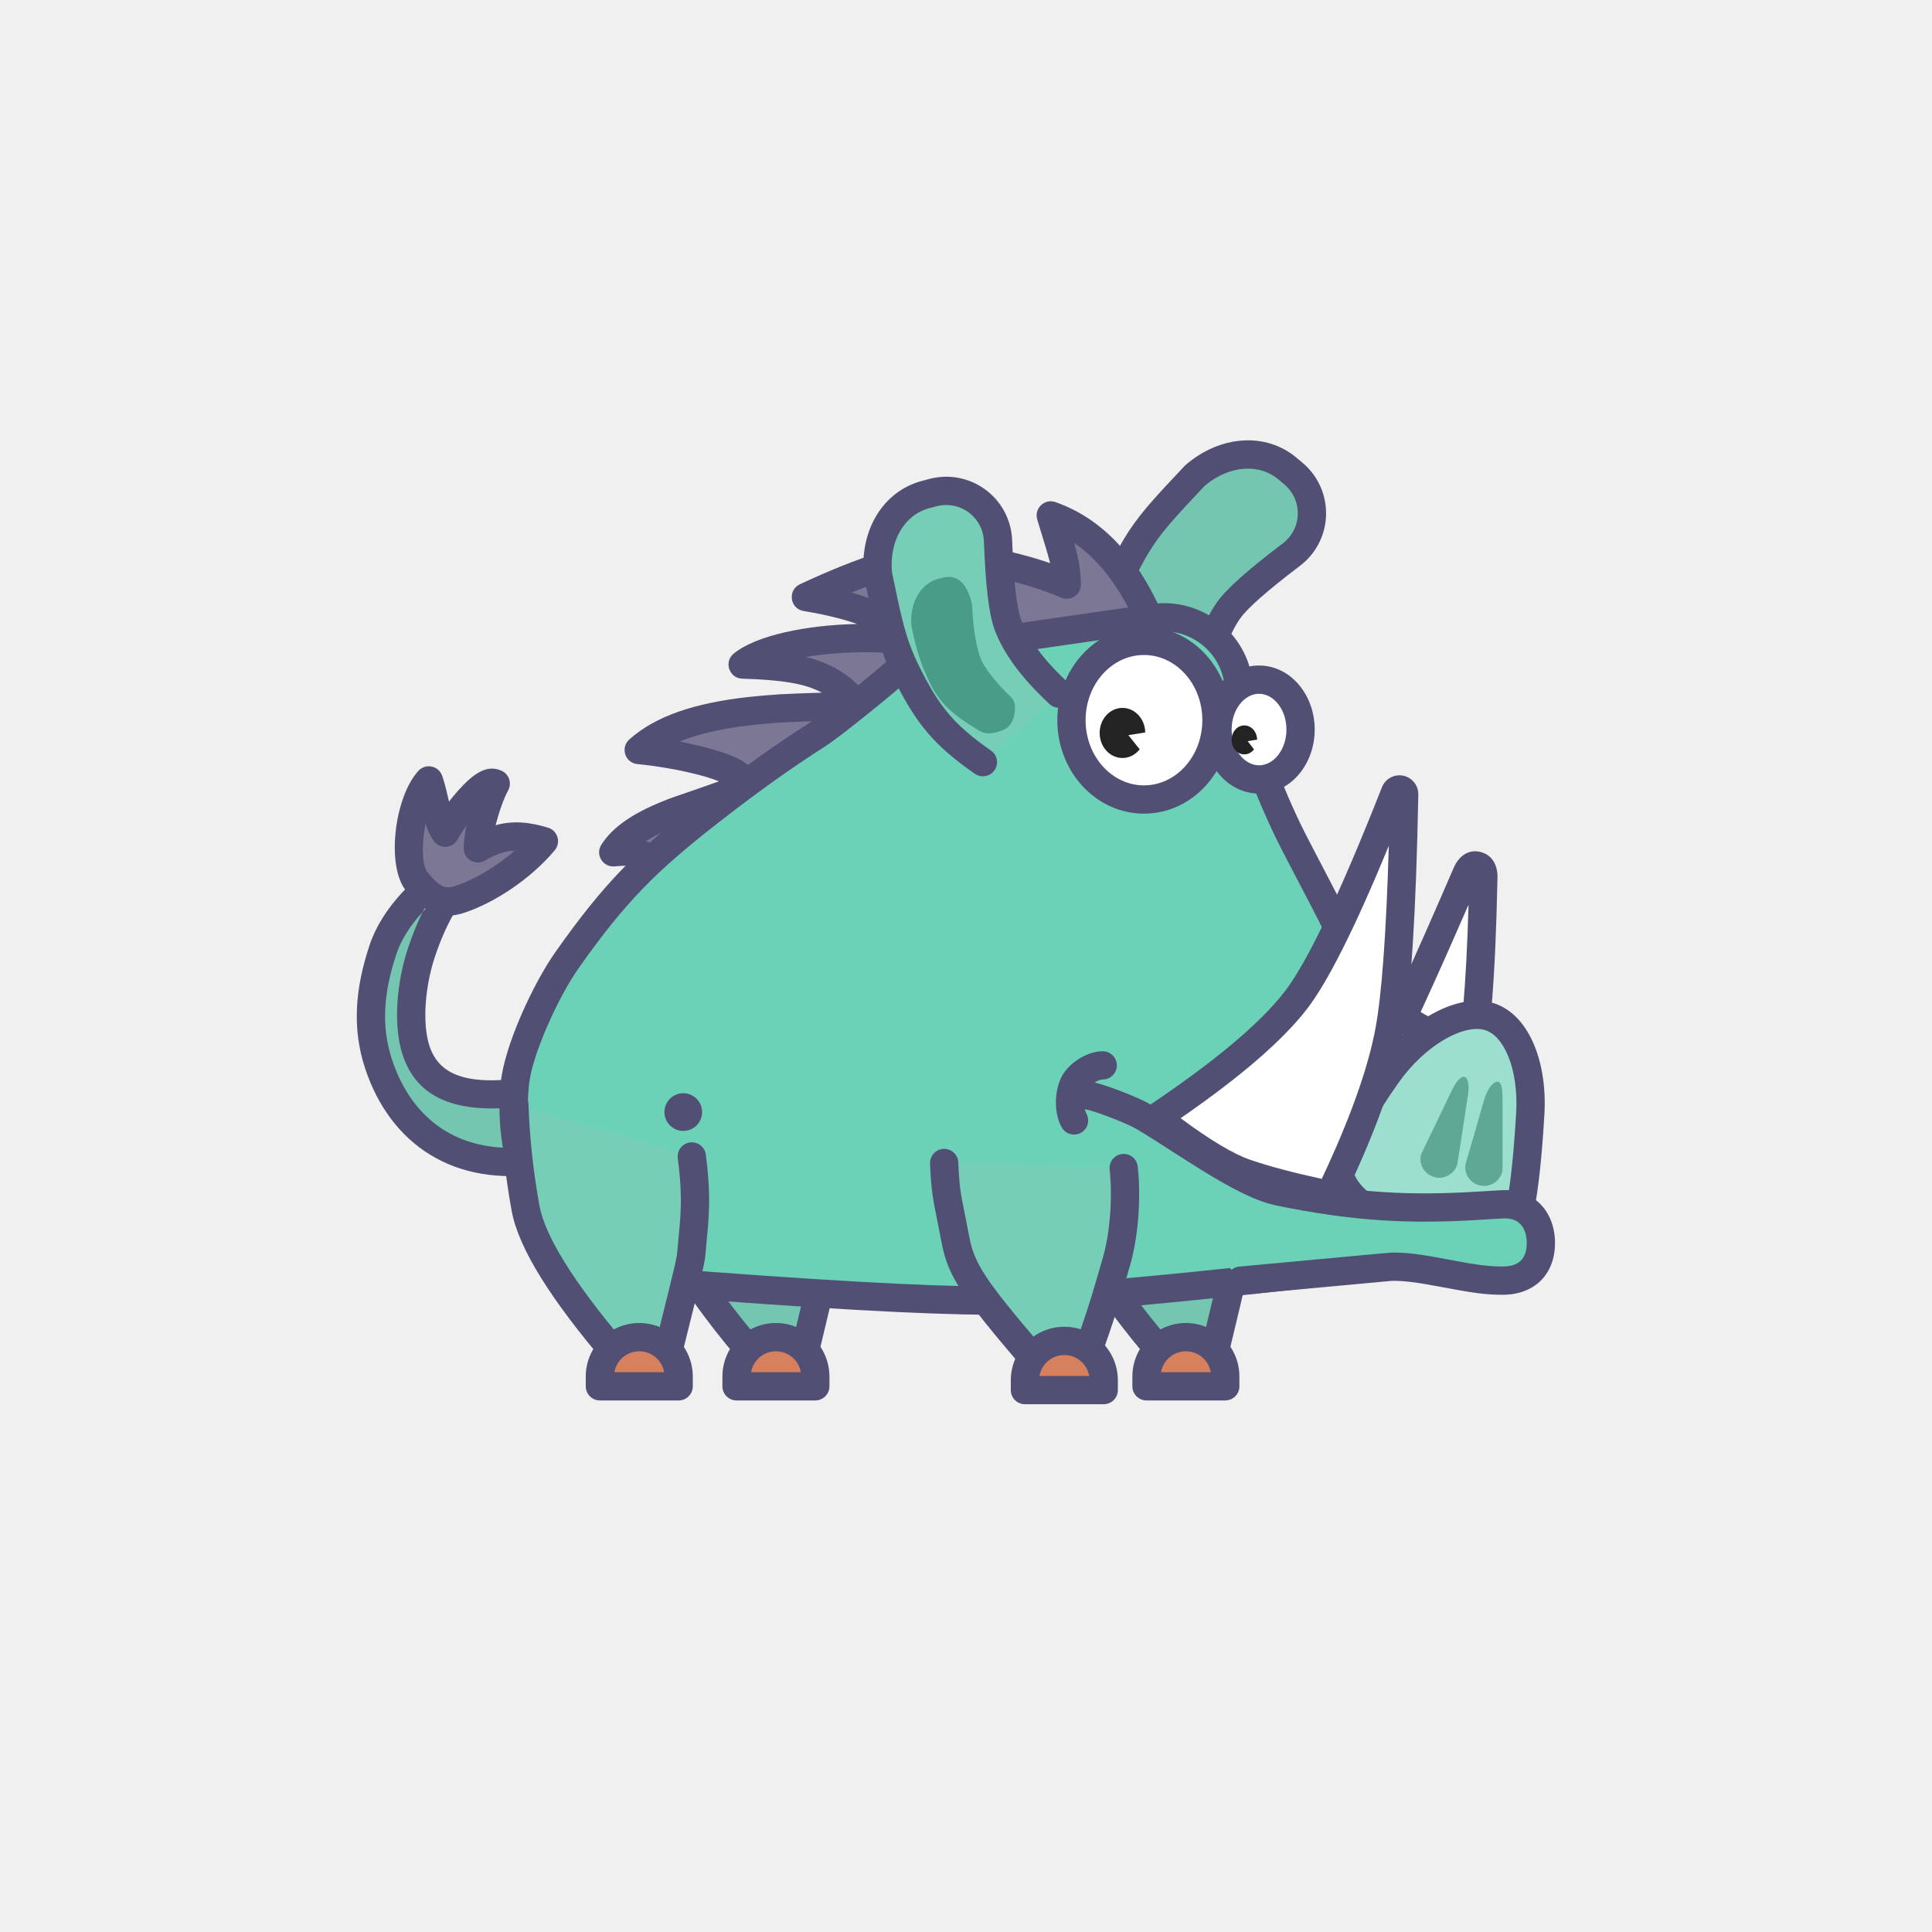
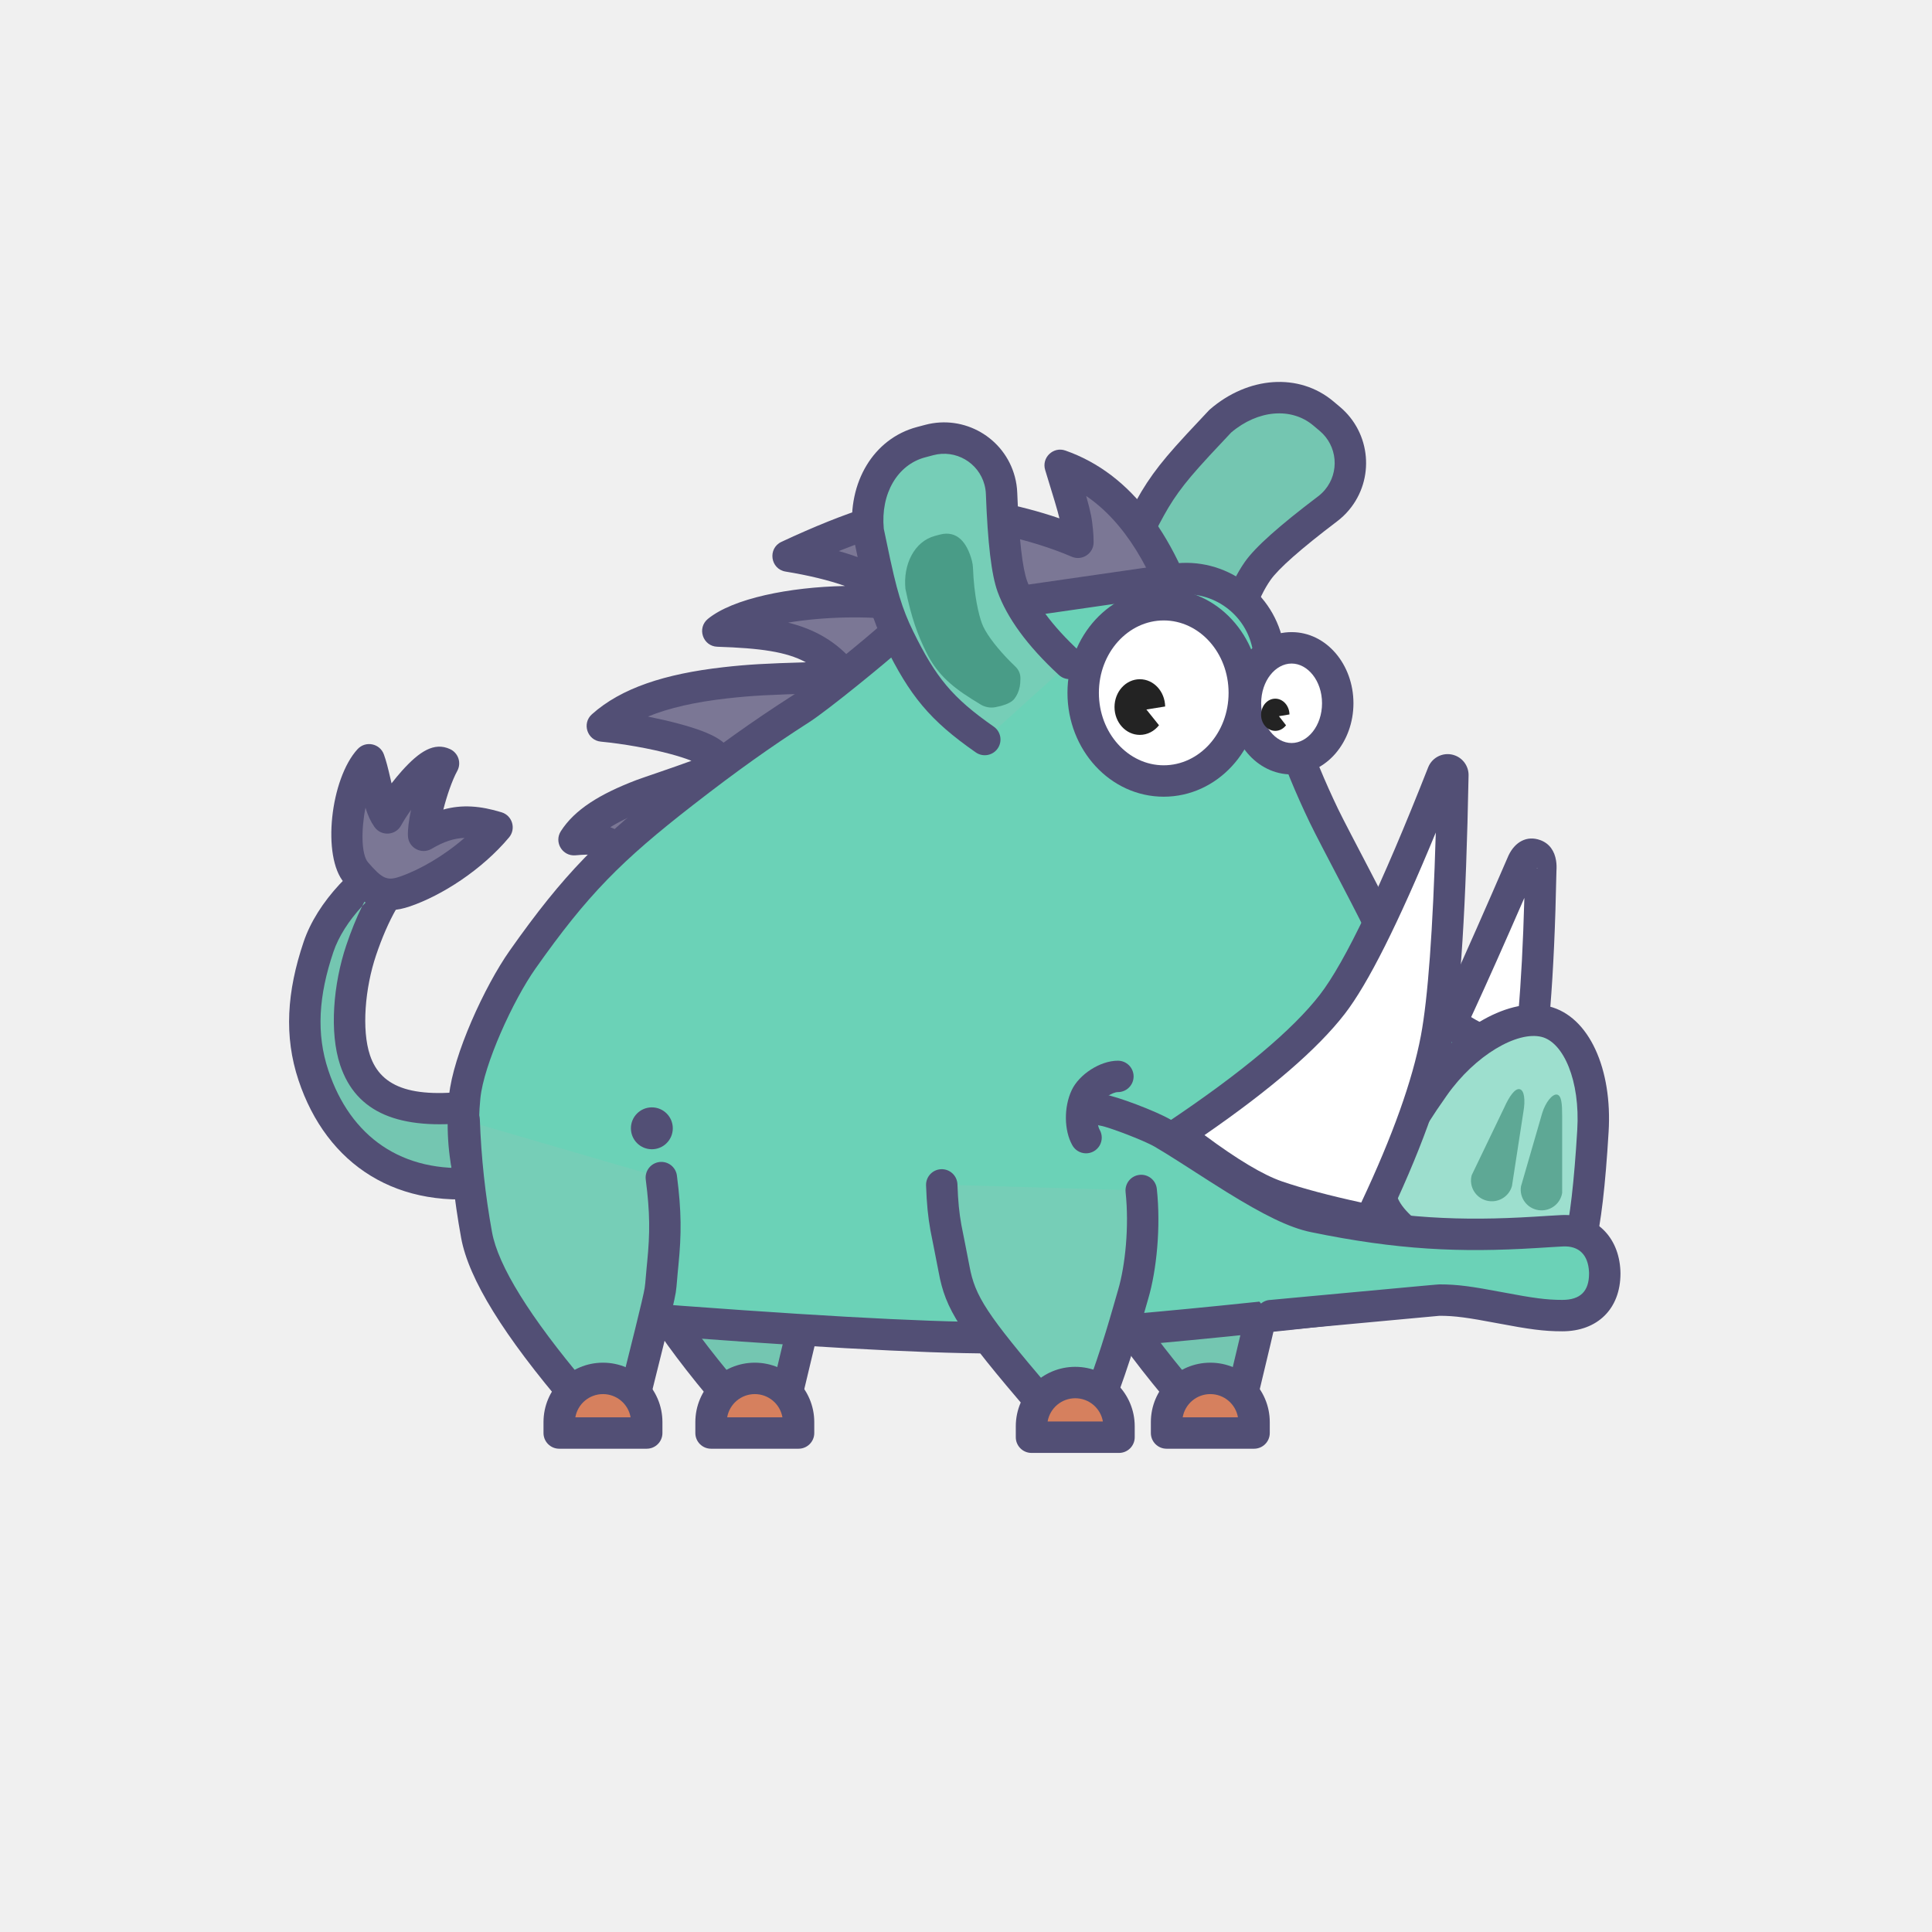
- <svg xmlns="http://www.w3.org/2000/svg" width="800px" height="800px" viewBox="0 0 1024 1024" class="icon" version="1.1">
+ <svg xmlns="http://www.w3.org/2000/svg" width="800px" height="800px" viewBox="51.2 51.2 921.6 921.6" class="icon" version="1.1">
  <path d="M583.74 354.691c-0.07-27.823 5.108-41.245 16.159-61.29 7.927-14.383 16.114-22.888 33.4-41.287 15.233-13.145 35.453-15.233 49.172-3.689l3.094 2.602c11.599 9.765 13.112 27.076 3.377 38.67a27.628 27.628 0 0 1-4.428 4.208c-18.352 13.906-29.112 23.537-33.402 29.679-6.161 8.811-11.604 22.481-14.436 43.245" fill="#74C6B1" />
  <path d="M677.651 254.159l3.092 2.602c8.439 7.103 9.536 19.693 2.465 28.118a19.938 19.938 0 0 1-3.217 3.057c-18.764 14.219-30.076 24.284-35.016 31.357-7.58 10.839-12.955 26.237-15.717 46.525a7.493 7.493 0 1 0 14.848 2.023c2.458-18.085 7.063-31.254 13.15-39.961 3.746-5.362 14.254-14.716 31.784-28.003a34.724 34.724 0 0 0 5.639-5.362c12.398-14.761 10.472-36.799-4.291-49.217l-3.094-2.602c-16.516-13.904-40.78-11.886-58.89 3.746-0.195 0.167-0.387 0.35-0.562 0.539-10.357 11.019-12.318 13.127-15.947 17.201-5.734 6.449-9.85 11.659-13.549 17.276a124.935 124.935 0 0 0-5.013 8.324c-13.03 23.642-17.156 38.093-17.091 64.924a7.493 7.493 0 0 0 14.98-0.04c-0.06-24.126 3.372-36.127 15.23-57.654a108.904 108.904 0 0 1 4.403-7.318c3.257-4.945 6.938-9.608 12.231-15.557 3.459-3.891 5.395-5.974 15.385-16.601 12.83-10.879 28.772-12.133 39.179-3.377z" fill="#524F75" />
  <path d="M786.137 466.897c-1.166 59.055-4.795 88.601-8.467 108.099-3.929 20.862-13.212 46.482-27.855 76.867L686.829 628.157c23.03-30.902 38.39-53.508 46.087-67.814 7.215-13.402 20.49-42.016 44.754-98.089 1.446-3.032 3.354-4.116 5.714-3.254 3.542 1.286 2.772 6.883 2.752 7.897z" fill="#FFFFFF" />
  <path d="M739.518 563.892c-7.228 13.424-20.79 33.625-40.755 60.746l47.244 17.78c12.683-27.126 20.78-50.096 24.301-68.813 4.163-22.113 6.838-50.398 8.04-94.101-19.289 44.272-31.649 71.041-38.83 84.388z m45.029-98.669l-0.025-0.01a2.812 2.812 0 0 1-0.23 0.197l0.14 0.067a1.936 1.936 0 0 1 0.052-0.102c0.017-0.05 0.042-0.1 0.062-0.152z m0.487 111.156c-4.069 21.594-13.567 47.806-28.467 78.733a7.493 7.493 0 0 1-9.391 3.759l-62.986-23.707a7.5 7.5 0 0 1-3.374-11.491c22.828-30.628 38.023-52.988 45.501-66.885 7.655-14.221 21.766-45.034 44.479-97.52 3.072-6.454 8.716-9.668 15.155-7.318 4.526 1.651 6.801 5.357 7.513 9.726 0.277 1.693 0.297 3.194 0.19 4.943-1.046 52.291-3.894 84.662-8.619 109.76zM793.63 467.044c0 0.01 0 0.02-0.005 0.027 0.005-0.01 0.005-0.02 0.005-0.027z" fill="#524F75" />
  <path d="M439.099 602.951c3.297 25.573 0.839 42.199 0 53.668s-3.312 21.317-13.115 62.117H399.772c-29.244-34.227-45.513-60.361-48.805-78.398a381.108 381.108 0 0 1-5.927-54.811" fill="#74C6B1" />
  <path d="M399.772 711.243l5.697 2.63c-0.752-0.884-1.496-1.756-2.23-2.63h-3.467z m20.305 0c9.738-40.565 10.647-44.921 11.421-53.59 0.047-0.522 0.09-1.044 0.127-1.581 0.085-1.169 0.187-2.395 0.332-4.076 0 0 0.297-3.352 0.382-4.358 1.349-15.717 1.394-27.683-0.674-43.732a7.485 7.485 0 0 1 6.474-8.384 7.488 7.488 0 0 1 8.389 6.474c2.225 17.253 2.175 30.23 0.742 46.927l-0.385 4.383c-0.142 1.616-0.237 2.777-0.317 3.861-0.045 0.614-0.095 1.219-0.147 1.821-0.907 10.178-1.833 14.393-13.155 61.502a7.49 7.49 0 0 1-7.285 5.747H399.772a7.493 7.493 0 0 1-5.697-2.63c-30.051-35.173-46.879-62.212-50.478-81.925a387.874 387.874 0 0 1-6.044-55.883 7.49 7.49 0 0 1 7.22-7.752 7.485 7.485 0 0 1 7.755 7.218 372.911 372.911 0 0 0 5.812 53.728c2.907 15.932 17.87 40.268 44.899 72.259h16.839v-0.007z" fill="#524F75" />
  <path d="M411.256 708.718a20.87 20.87 0 0 1 20.872 20.87v5.187H390.384v-5.187a20.872 20.872 0 0 1 20.872-20.87z" fill="#D6805E" />
  <path d="M411.256 716.211a13.384 13.384 0 0 0-13.182 11.077h26.364a13.382 13.382 0 0 0-13.182-11.077z m0-14.985c15.665 0 28.365 12.698 28.365 28.362v5.187a7.493 7.493 0 0 1-7.493 7.493H390.384a7.493 7.493 0 0 1-7.493-7.493v-5.187c0-15.665 12.7-28.362 28.365-28.362z" fill="#524F75" />
  <path d="M656.386 602.951c3.297 25.573 0.839 42.199 0 53.668s-3.312 21.317-13.112 62.117h-26.217c-29.244-34.227-45.511-60.361-48.805-78.398a381.82 381.82 0 0 1-5.927-54.811" fill="#74C6B1" />
  <path d="M617.057 711.243l5.697 2.63c-0.754-0.884-1.501-1.756-2.233-2.63h-3.464z m20.308 0c9.733-40.565 10.647-44.921 11.419-53.59 0.047-0.522 0.085-1.044 0.127-1.581 0.087-1.169 0.185-2.395 0.335-4.076l0.382-4.358c1.346-15.717 1.396-27.683-0.677-43.732a7.483 7.483 0 0 1 6.474-8.384 7.485 7.485 0 0 1 8.387 6.474c2.225 17.253 2.175 30.23 0.744 46.927-0.09 1.029-0.387 4.401-0.382 4.383a212.363 212.363 0 0 0-0.32 3.861 82.669 82.669 0 0 1-0.147 1.821c-0.907 10.178-1.833 14.393-13.16 61.502a7.488 7.488 0 0 1-7.283 5.747h-26.207a7.483 7.483 0 0 1-5.694-2.63c-30.051-35.173-46.879-62.212-50.478-81.925a388.231 388.231 0 0 1-6.047-55.883 7.485 7.485 0 0 1 7.22-7.752 7.485 7.485 0 0 1 7.755 7.22 373.61 373.61 0 0 0 5.809 53.73c2.907 15.932 17.87 40.266 44.904 72.254h16.839v-0.007z" fill="#524F75" />
  <path d="M628.544 708.718a20.867 20.867 0 0 1 20.87 20.87v5.187h-41.739v-5.187a20.87 20.87 0 0 1 20.87-20.87z" fill="#D6805E" />
  <path d="M628.544 716.211a13.382 13.382 0 0 0-13.182 11.077h26.367a13.387 13.387 0 0 0-13.185-11.077z m0-14.985c15.665 0 28.362 12.698 28.362 28.362v5.187a7.493 7.493 0 0 1-7.493 7.493h-41.739c-4.136 0-7.493-3.357-7.493-7.493v-5.187c0-15.665 12.698-28.362 28.362-28.362z" fill="#524F75" />
  <path d="M619.395 357.114c-12.857-45.858-33.677-73.833-62.469-83.928 5.355 17.415 8.457 26.172 8.457 36.697-18.172-7.85-46.647-15.01-69.332-15.01-15.123 0-38.093 7.195-68.908 21.589 27.89 4.546 46.744 12.355 56.567 23.427-27.303-3.986-73.96-0.844-90.077 12.33 23.642 0.779 45.66 1.983 60.728 21.734-28.677 1.718-87.964-1.361-115.822 23.564 20.248 1.931 54.297 8.981 55.091 17.193 0.797 8.214-53.513 13.477-68.593 37.031 23.197-2.021 24.806 8.102 26.739 31.504 1.933 23.402 74.507 1.224 139.986-31.504 43.657-21.821 86.198-53.363 127.633-94.628z" fill="#7B7795" />
  <path d="M549.766 275.386c-1.806-5.874 3.844-11.304 9.643-9.271 31.449 11.029 53.748 40.985 67.199 88.976a7.495 7.495 0 0 1-1.926 7.33c-41.977 41.807-85.162 73.825-129.566 96.019-33.839 16.913-68.68 30.633-95.337 37.364-14.426 3.644-26.289 5.225-35.163 4.456-11.609-1.004-19.473-6.376-20.303-16.399-2.003-24.234-3.207-26-18.622-24.658-6.194 0.539-10.312-6.266-6.961-11.504 6.616-10.332 18.527-17.69 36.012-24.381 2.615-0.999 17.57-5.992 26.287-9.206-2.615-1.049-5.867-2.108-9.616-3.127-10.02-2.725-23.033-5.005-33.585-6.012-6.504-0.619-9.154-8.687-4.286-13.042 14.039-12.56 34.931-19.304 62.621-22.446 11.816-1.341 20.228-1.793 39.456-2.355-9.223-5.035-21.721-6.748-42.236-7.423-6.918-0.227-9.853-8.909-4.496-13.29 11.916-9.743 38.84-15.175 65.404-15.69-7.885-2.77-17.338-5.075-28.357-6.871-7.275-1.186-8.644-11.064-1.966-14.184 31.734-14.821 55.581-22.291 72.077-22.291 18.265 0 41.34 4.496 60.528 11.092-0.904-3.826-2.69-9.686-6.811-23.087zM342.303 445.797l0.629-0.387c-0.212 0.127-0.422 0.255-0.629 0.387z m17.838-52.721l0.13-0.052-0.13 0.052z m209.031-105.392l0.155 0.105a2.108 2.108 0 0 1-0.155-0.105zM342.933 445.408l-0.629 0.387c4.313 1.551 7.69 4.148 10.275 7.945 4.116 6.044 5.31 12.445 6.668 28.884 0.107 1.309 1.494 2.258 6.658 2.705 6.886 0.594 17.253-0.784 30.203-4.056 25.5-6.441 59.365-19.773 92.307-36.24 41.802-20.895 82.652-50.923 122.545-90.117-9.76-32.658-23.682-54.899-41.634-67.127 2.42 8.654 2.712 10.752 3.249 16.082 0.2 2.001 0.3 3.989 0.3 6.009 0 5.387-5.517 9.014-10.46 6.878-18.996-8.204-46.312-14.396-66.36-14.396-10.302 0-25.285 3.886-44.726 11.706 17.318 4.94 29.983 11.816 37.993 20.842 4.638 5.227 0.227 13.397-6.686 12.388-17.001-2.483-38.185-1.956-55.498 0.894 0.692 0.175 1.386 0.36 2.083 0.552 12.79 3.547 23.033 10.078 31.105 20.657 3.639 4.768 0.477 11.666-5.51 12.021-3.716 0.222-7.553 0.365-14.586 0.559-21.816 0.614-30.305 1.019-42.369 2.39-14.953 1.696-27.516 4.503-37.588 8.644 5.2 1.064 10.412 2.235 15.08 3.504 16.052 4.366 24.913 8.884 25.745 17.46 0.462 4.76-2.108 7.932-6.134 10.41-4.476 2.755-33.063 12.231-34.858 12.917-6.826 2.615-12.553 5.292-17.173 8.1z" fill="#524F75" />
  <path d="M282.781 578.118c-35.618 5.567-55.393-0.762-62.217-21.234-5.175-15.532-1.926-38.035 2.94-52.451 4.111-12.186 11.659-30.173 24.671-41.899l-2.715-4.848c-20.393 10.73-36.662 28.425-42.331 45.221-6.456 19.134-9.551 39.846-2.423 61.238 10.864 32.608 38.632 57.824 85.789 50.456l-3.714-36.482z" fill="#74C6B1" />
  <path d="M281.625 570.713a7.493 7.493 0 0 1 8.612 6.644l3.716 36.482a7.493 7.493 0 0 1-6.296 8.162c-46.824 7.318-80.636-15.215-94.056-55.491-7.001-21.009-5.567-42.304 2.433-66.003 6.386-18.919 24.144-37.985 45.94-49.454a7.493 7.493 0 0 1 10.025 2.97l2.715 4.848a7.49 7.49 0 0 1-1.521 9.226c-9.78 8.811-17.058 22.341-22.588 38.73-5.31 15.737-6.953 35.62-2.93 47.688 5.327 15.992 21.179 21.319 53.95 16.199zM210.23 505.299c-7.038 20.855-8.257 38.937-2.413 56.472 10.502 31.524 34.966 49.319 70.481 46.275l-2.185-21.472c-34.401 3.901-55.024-4.423-62.654-27.328-5.212-15.647-3.312-38.66 2.95-57.214 2.228-6.604 4.718-12.82 7.545-18.579-6.436 6.978-11.259 14.548-13.724 21.846z m38.722-40.985l-3.489-6.631-6.536 3.661 2.715 4.848 6.536-3.661-5.015-5.567c-7.815 7.041-14.069 16.012-19.209 26.487 6.816-7.388 15.445-14.109 24.998-19.136z" fill="#524F75" />
  <path d="M226.699 414.036c3.297 8.839 4.598 21.282 9.151 27.571 4.513-8.639 19.306-29.576 26.349-26.474-5 9.503-9.321 27.773-8.879 34.459 14.069-8.682 24.818-7.308 34.936-4.408-14.001 17.308-33.605 27.838-43.42 31.387-9.815 3.549-15.198 0.569-23.412-8.657-8.214-9.226-5.085-42.196 5.275-53.877z" fill="#7B7795" />
  <path d="M226.746 462.528c6.798 7.91 9.151 8.909 15.153 6.858 9.443-3.229 21.014-9.895 30.9-18.497-5.11 0.19-9.98 1.813-15.7 5.205-4.855 2.88-11.032-0.44-11.306-6.079-0.15-3.074 0.43-7.565 1.494-12.528-1.921 2.707-3.606 5.345-4.755 7.455-2.662 4.89-9.538 5.27-12.725 0.704-1.816-2.602-3.07-5.312-4.266-9.174-2.123 10.697-1.988 22.338 1.206 26.055z m63.725-23.842c5.132 1.568 7.001 7.865 3.554 11.978-12.995 15.505-32.024 27.685-47.281 32.9-12.698 4.341-20.965 0.832-31.364-11.271-10.779-12.543-6.531-49.674 6.381-63.728 3.824-4.161 10.7-2.755 12.583 2.572 1.101 3.122 1.806 5.832 3.162 11.701l0.302 1.304 0.17 0.729a104.423 104.423 0 0 1 4.928-5.947c8.344-9.283 15.387-13.889 22.988-10.38a7.493 7.493 0 0 1 3.429 10.407c-2.443 4.451-4.965 11.843-6.639 18.42 9.009-2.493 17.7-1.768 27.788 1.314z" fill="#524F75" />
  <path d="M524.643 689.327c33.61 0 106.224-6.641 217.847-19.928 15.867-0.47 37.306-0.572 43.188-15.293 13.614-34.082 21.037-49.906 21.037-79.737 0-22.301-72.849-12.033-95.632-78.164-6.993-20.295-43.93-70.296-54.846-135.767-3.559-21.347-23.547-35.94-44.999-32.845l-112.493 16.224a39.786 39.786 0 0 0-21.347 10.158c-4.306 3.976-33.902 28.774-44.094 35.313-19.436 12.47-35.76 24.194-55.98 39.904-29.494 22.915-48.463 39.514-76.83 79.747-8.037 11.399-25.515 44.574-27.601 65.431-1.394 13.901-0.577 26.904 2.445 39.004 6.456 25.153 32.858 64.829 70.566 65.886 85.546 6.711 145.123 10.068 178.738 10.068z" fill="#6BD2B7" />
  <path d="M524.643 696.82c-33.839 0-93.509-3.359-179.143-10.073-19.533-0.609-37.393-10.295-52.117-26.322-12.168-13.245-21.487-30.308-25.315-45.233-3.239-12.957-4.111-26.826-2.635-41.567 1.916-19.131 16.933-51.979 28.934-69.003 25.825-36.627 42.896-53.795 78.358-81.348 20.925-16.257 37.359-27.993 56.53-40.291 7.875-5.053 36.002-27.995 43.058-34.511a47.276 47.276 0 0 1 25.363-12.071l112.495-16.224c25.475-3.674 49.224 13.662 53.453 39.029 4.353 26.119 13.09 51.252 25.845 77.851 4.82 10.055 26.342 49.881 28.694 56.71 7.53 21.844 21.032 35.865 40.765 45.91 5.327 2.712 10.904 5.053 17.83 7.605 1.726 0.634 13.372 4.75 16.411 5.924 14.174 5.465 21.032 10.874 21.032 21.164 0 13.155-1.376 24.134-4.338 35.468-2.962 11.321-3.042 11.531-17.228 47.049-5.165 12.927-17.381 17.98-36.25 19.414-3.564 0.267-6.074 0.365-12.493 0.552-112.59 13.322-185.269 19.966-219.251 19.966z m0-14.985c33.205 0 105.649-6.624 216.956-19.873 1.264-0.067 1.264-0.067 1.866-0.085 6.179-0.177 8.544-0.27 11.783-0.517 13.674-1.039 21.107-4.111 23.467-10.033 13.819-34.586 13.926-34.868 16.651-45.281 2.637-10.078 3.851-19.788 3.851-31.677 0-1.668-2.742-3.824-11.441-7.185-2.797-1.081-14.291-5.145-16.192-5.844-7.435-2.737-13.522-5.295-19.449-8.309-22.99-11.701-39.249-28.577-48.138-54.382-1.878-5.46-22.738-44.054-28.043-55.114-13.312-27.773-22.498-54.19-27.109-81.863-2.887-17.328-19.114-29.177-36.537-26.664l-112.493 16.224a32.283 32.283 0 0 0-17.333 8.247c-7.645 7.058-36.384 30.503-45.133 36.115-18.769 12.041-34.841 23.52-55.426 39.511-34.359 26.696-50.401 42.828-75.304 78.149-10.647 15.1-24.658 45.745-26.272 61.865-1.309 13.065-0.547 25.205 2.25 36.392 7.655 29.838 34.863 59.457 63.518 60.259 85.734 6.718 145.163 10.065 178.526 10.065z" fill="#524F75" />
  <path d="M366.669 612.941c3.297 25.573 0.839 37.204 0 48.672s-3.312 16.322-13.115 57.122H327.343C298.099 684.509 281.83 658.375 278.538 640.337A381.108 381.108 0 0 1 272.611 585.526" fill="#76CEB7" />
  <path d="M327.343 711.243l5.697 2.63c-0.752-0.884-1.496-1.756-2.23-2.63h-3.467z m31.377-45.658c0.205-1.434 0.357-2.882 0.477-4.518a206.696 206.696 0 0 1 0.529-5.927l0.195-1.981c1.344-13.717 1.384-23.237-0.682-39.264a7.485 7.485 0 0 1 6.474-8.384 7.488 7.488 0 0 1 8.389 6.474c2.225 17.258 2.18 27.873 0.734 42.638l-0.195 1.986-0.185 1.913a173.163 173.163 0 0 0-0.312 3.639 81.878 81.878 0 0 1-0.584 5.532c-0.832 5.864-10.345 42.923-12.718 52.796a7.49 7.49 0 0 1-7.285 5.747H327.343a7.493 7.493 0 0 1-5.697-2.63C291.595 688.433 274.767 661.394 271.168 641.681A387.874 387.874 0 0 1 265.124 585.798a7.493 7.493 0 1 1 14.975-0.534 372.911 372.911 0 0 0 5.812 53.728c2.907 15.932 17.87 40.268 44.899 72.259h16.869c3.564-14.383 10.44-41.432 11.042-45.665z" fill="#524F75" />
  <path d="M362.146 589.424m-9.99 0a9.99 9.99 0 1 0 19.98 0 9.99 9.99 0 1 0-19.98 0Z" fill="#524F75" />
  <path d="M338.827 708.718a20.87 20.87 0 0 1 20.872 20.87v5.187H317.954V729.588a20.872 20.872 0 0 1 20.872-20.87z" fill="#D6805E" />
  <path d="M338.827 716.211a13.384 13.384 0 0 0-13.182 11.077h26.364a13.382 13.382 0 0 0-13.182-11.077z m0-14.985c15.665 0 28.365 12.698 28.365 28.362v5.187a7.493 7.493 0 0 1-7.493 7.493H317.954a7.493 7.493 0 0 1-7.493-7.493V729.588c0-15.665 12.7-28.362 28.365-28.362z" fill="#524F75" />
  <path d="M809.767 584.547c1.586 25.318 1.693 43.263 0.322 53.84-2.063 15.862-23.322 19.458-45.196 17.56-21.879-1.903-53.857-16.102-52.182-33.385 1.121-11.519 7.538-28.155 19.244-49.906 12.61-23.564 33.755-38.934 48.942-37.059 15.19 1.873 27.253 22.358 28.869 48.95z" fill="#9DDFCE" />
  <path d="M803.58 590.204c1.441-23.452-6.529-41.767-17.023-44.387-11.521-2.88-31.594 8.617-45.161 27.875-13.742 19.414-21.736 34.391-23.987 44.487-2.113 9.478 20.108 25.905 41.962 30.538 21.781 4.615 36.035 1.928 38.185-6.454 2.503-9.74 4.536-27.186 6.024-52.059z m14.955 0.909c-1.536 25.755-3.664 43.962-6.464 54.879-4.975 19.366-26.951 23.502-55.813 17.391-29.072-6.161-58.121-27.641-53.475-48.453 2.78-12.498 11.581-28.982 26.367-49.876 16.736-23.767 42.366-38.445 61.04-33.775 19.179 4.8 30.181 30.063 28.345 59.834z" fill="#524F75" />
  <path d="M776.097 570.755c2.223 0.46 2.79 5.122 1.801 10.769l-5.455 35.385c-1.419 5.27-6.878 8.397-12.181 6.986-5.307-1.409-8.459-6.826-7.036-12.101l15.557-32.341c2.4-5.327 5.095-9.154 7.313-8.699zM793.937 573.34c2.16 0.445 2.445 4.508 2.445 10.163v36.729c-0.859 5.387-5.957 9.066-11.381 8.212-5.43-0.854-9.126-5.914-8.272-11.299l10.123-34.946c1.593-5.262 4.925-9.296 7.086-8.859z" fill="#5EA895" />
  <path d="M577.161 580.758c3.836 0.519 21.856 7.008 28.747 11.042 20.952 12.263 52.381 35.743 72.092 39.801 60.146 12.385 97.15 7.712 118.432 6.698 11.961-0.572 19.686 7.225 20.245 19.369 0.017 0.342 0.025 0.684 0.025 1.026 0 12.78-7.682 20.083-20.27 20.083-19.686 0-39.324-7.4-58.543-7.4-0.864 0-79.884 7.4-80.454 7.4" fill="#6BD2B7" />
  <path d="M576.157 588.183c3.332 0.452 20.512 6.891 25.965 10.083 3.362 1.968 7.141 4.311 12.176 7.525 2.135 1.361 11.296 7.258 13.712 8.799 3.06 1.951 5.737 3.639 8.297 5.225 17.43 10.784 29.853 17.001 40.181 19.124 41.47 8.539 71.17 9.835 107.61 7.603 1.484-0.09 6.191-0.39 6.786-0.425 2.463-0.155 4.258-0.26 5.902-0.337 7.57-0.362 12.023 3.966 12.41 12.228 0.01 0.23 0.015 0.457 0.015 0.684 0 8.492-4.178 12.585-12.778 12.585-7.588 0-13.939-0.894-28.05-3.569-15.22-2.88-21.864-3.831-30.493-3.831-0.767 0-6.509 0.532-40.918 3.721-18.844 1.748-39.706 3.679-39.536 3.679a7.493 7.493 0 0 0 0 14.985c0.532 0 0.727-0.02 13.379-1.189l12.79-1.186 14.633-1.359c20.957-1.943 39.684-3.669 39.644-3.669 7.37 0 13.424 0.867 27.708 3.569 15.035 2.847 22.006 3.831 30.842 3.831 16.806 0 27.763-10.732 27.763-27.576 0-0.46-0.01-0.914-0.035-1.376-0.752-16.332-12.018-27.268-28.085-26.499-1.731 0.08-3.591 0.187-6.122 0.347l-6.773 0.425c-35.226 2.16-63.648 0.917-103.669-7.323-8.045-1.658-19.356-7.315-35.323-17.193a672.134 672.134 0 0 1-8.12-5.113c-2.378-1.519-11.544-7.42-13.709-8.801-5.185-3.307-9.111-5.744-12.673-7.827-7.061-4.131-26.077-11.264-31.522-12.001a7.498 7.498 0 0 0-2.008 14.86z" fill="#524F75" />
  <path d="M595.571 619.083c2.205 20.36-1.129 40.358-3.804 49.439-2.67 9.084-7.712 28.212-16.926 52.209h-26.479c-29.244-34.259-38.782-46.165-42.074-64.22-3.292-18.055-5.2-21.686-5.859-40.201" fill="#76CEB7" />
  <path d="M569.659 713.238h-17.845c-29.891-35.108-35.528-43.675-38.155-58.071-0.954-5.255-3.514-17.685-3.864-19.648-1.039-5.797-1.581-11.119-1.878-19.473a7.493 7.493 0 0 0-14.975 0.532c0.322 9.036 0.934 15.058 2.103 21.586 0.397 2.205 2.96 14.668 3.876 19.688 3.354 18.41 10.008 28.23 43.737 67.741a7.493 7.493 0 0 0 5.697 2.63h26.482a7.503 7.503 0 0 0 6.996-4.81 497.217 497.217 0 0 0 11.084-32.176c1.219-3.964 2.33-7.717 3.572-12.028 0.04-0.137 2.033-7.098 2.463-8.572 3.931-13.334 6.059-34.014 4.069-52.366a7.49 7.49 0 1 0-14.895 1.616c1.766 16.317-0.155 35.018-3.542 46.517-0.457 1.536-2.468 8.577-2.493 8.659a675.515 675.515 0 0 1-3.492 11.766 494.182 494.182 0 0 1-8.939 26.409z" fill="#524F75" />
  <path d="M564.117 710.698a20.872 20.872 0 0 1 20.872 20.87V736.78H543.244v-5.21a20.875 20.875 0 0 1 20.872-20.872z" fill="#D6805E" />
  <path d="M564.117 718.191a13.384 13.384 0 0 0-13.185 11.094h26.372a13.384 13.384 0 0 0-13.187-11.094z m0-14.985c15.662 0 28.365 12.703 28.365 28.362V736.78c0 4.136-3.359 7.493-7.493 7.493H543.244c-4.136 0-7.493-3.357-7.493-7.493v-5.21c0-15.665 12.703-28.365 28.365-28.365z" fill="#524F75" />
  <path d="M744.248 420.969c-1.196 62.169-3.824 104.051-7.887 125.652-4.361 23.17-14.888 52.097-31.584 86.775-18.25-3.804-33.045-7.648-44.394-11.526s-27.153-13.729-47.411-29.554c35.628-23.892 60.201-44.554 73.721-61.974 12.59-16.229 30.171-53.008 52.741-110.332a2.493 2.493 0 1 1 4.815 0.959z" fill="#FFFFFF" />
  <path d="M692.604 534.933c-12.957 16.704-35.213 35.882-66.835 57.729 15.727 11.701 28.15 19.081 37.029 22.113 9.82 3.357 22.416 6.713 37.753 10.055 14.968-31.776 24.444-58.338 28.442-79.602 3.342-17.76 5.722-50.131 7.103-96.895-17.96 43.505-32.368 72.257-43.493 86.6z m51.118 13.07c-4.498 23.914-15.243 53.423-32.196 88.643a7.5 7.5 0 0 1-8.282 4.084c-18.527-3.866-33.61-7.782-45.288-11.774-12.33-4.211-28.742-14.438-49.604-30.737-4.014-3.144-3.796-9.291 0.44-12.128 35.018-23.485 59.05-43.682 71.97-60.344 12.011-15.48 29.384-51.824 51.692-108.487a9.993 9.993 0 0 1 12.957-5.637 9.983 9.983 0 0 1 6.326 9.488c-1.199 62.579-3.849 104.755-8.015 126.891z" fill="#524F75" />
  <path d="M520.956 403.963c-22.83-15.897-30.855-27.843-40.935-48.388-7.235-14.743-9.511-26.329-14.666-51.045-2.033-20.015 7.857-37.773 25.183-42.391l3.906-1.041c14.653-3.904 29.701 4.788 33.612 19.414 0.527 1.973 0.834 4.001 0.907 6.039 0.869 23.013 2.582 37.344 5.15 44.384 3.689 10.1 11.756 22.401 27.146 36.627" fill="#76CEB7" />
  <path d="M492.469 269.379l3.906-1.041c10.66-2.84 21.599 3.482 24.444 14.109 0.385 1.434 0.604 2.905 0.662 4.388 0.884 23.53 2.647 38.567 5.602 46.674 4.531 12.42 14.061 25.657 29.097 39.559a7.493 7.493 0 1 0 10.17-11.002c-13.399-12.39-21.551-23.712-25.193-33.692-2.24-6.146-3.879-20.118-4.708-42.096a34.554 34.554 0 0 0-1.156-7.695c-4.98-18.624-24.134-29.689-42.781-24.718l-3.901 1.034c-20.865 5.56-33.125 26.589-30.71 50.391 0.027 0.26 0.067 0.517 0.12 0.774 3.087 14.803 3.689 17.615 4.948 22.925 1.993 8.399 3.901 14.758 6.379 21.009a122.76 122.76 0 0 0 3.946 8.879c11.891 24.231 21.362 35.902 43.38 51.237a7.493 7.493 0 1 0 8.567-12.298c-19.803-13.789-27.665-23.477-38.492-45.541a108.849 108.849 0 0 1-3.469-7.805c-2.183-5.505-3.891-11.194-5.727-18.942-1.201-5.068-1.798-7.85-4.775-22.128-1.563-16.746 6.551-30.52 19.693-34.022z" fill="#524F75" />
  <path d="M518.931 387.234c-1.823-1.121-3.267-2.011-4.318-2.67-10.462-6.556-16.891-12.713-21.604-22.321-4.161-8.482-6.938-15.917-9.903-30.131-1.169-11.511 4.146-22.633 14.111-25.288l2.248-0.599c8.427-2.245 13.09 3.991 15.338 12.403 0.305 1.136 0.475 2.3 0.524 3.474 0.497 13.235 2.77 22.386 4.251 26.437 1.538 4.223 5.864 10.105 11.509 16.147 1.054 1.126 2.59 2.672 4.61 4.635a7.468 7.468 0 0 1 2.268 5.475c-0.025 1.733-0.132 3.057-0.322 3.969-0.467 2.243-1.316 4.166-2.555 5.762-1.094 1.409-3.224 2.55-6.391 3.422-0.634 0.175-1.536 0.372-2.692 0.592a10 10 0 0 1-7.073-1.306z" fill="#499C87" />
  <path d="M567.141 380.566a42.771 39.864 90 1 0 79.727 0 42.771 39.864 90 1 0-79.727 0Z" fill="#FFFFFF" />
  <path d="M637.075 386.842a27.431 26.569 0 1 0 54.861 0 27.431 26.569 0 1 0-54.861 0Z" fill="#FFFFFF" />
  <path d="M667.313 420.614c16.634 0 29.506-15.467 29.506-33.942s-12.872-33.937-29.506-33.937c-16.629 0-29.501 15.467-29.501 33.939s12.87 33.942 29.501 33.942z m0-14.985c-7.682 0-14.516-8.212-14.516-18.956s6.831-18.951 14.516-18.951c7.687 0 14.521 8.214 14.521 18.954s-6.833 18.956-14.521 18.956z" fill="#524F75" />
  <path d="M664.658 397.175c-1.244 1.628-3.077 2.66-5.127 2.66-3.741 0-6.776-3.437-6.776-7.678s3.035-7.678 6.776-7.678c3.694 0 6.698 3.354 6.771 7.523l-5.02 0.829 3.377 4.343z" fill="#232323" />
  <path d="M606.32 431.244c25.525 0 45.923-22.321 45.923-49.534S631.843 332.176 606.32 332.176c-25.518 0-45.918 22.321-45.918 49.534s20.4 49.534 45.918 49.534z m0-14.985c-16.923 0-30.932-15.325-30.932-34.549S589.399 347.161 606.32 347.161c16.928 0 30.937 15.325 30.937 34.549s-14.004 34.549-30.937 34.549z" fill="#524F75" />
  <path d="M604.063 397.155c-2.215 2.817-5.487 4.601-9.141 4.601-6.668 0-12.078-5.944-12.078-13.277s5.407-13.275 12.078-13.275c6.594 0 11.946 5.799 12.076 13.007l-8.954 1.431 6.019 7.513z" fill="#232323" />
  <path d="M584.452 557.176c-8.519 0-18.527 6.591-22.031 14.044-3.839 8.17-3.624 19.234 0.237 26.179a7.493 7.493 0 1 0 13.095-7.283c-1.479-2.657-1.591-8.644 0.237-12.53 1.071-2.28 5.854-5.43 8.467-5.43a7.493 7.493 0 0 0 7.493-7.493 7.5 7.5 0 0 0-7.498-7.488z" fill="#524F75" />
</svg>
